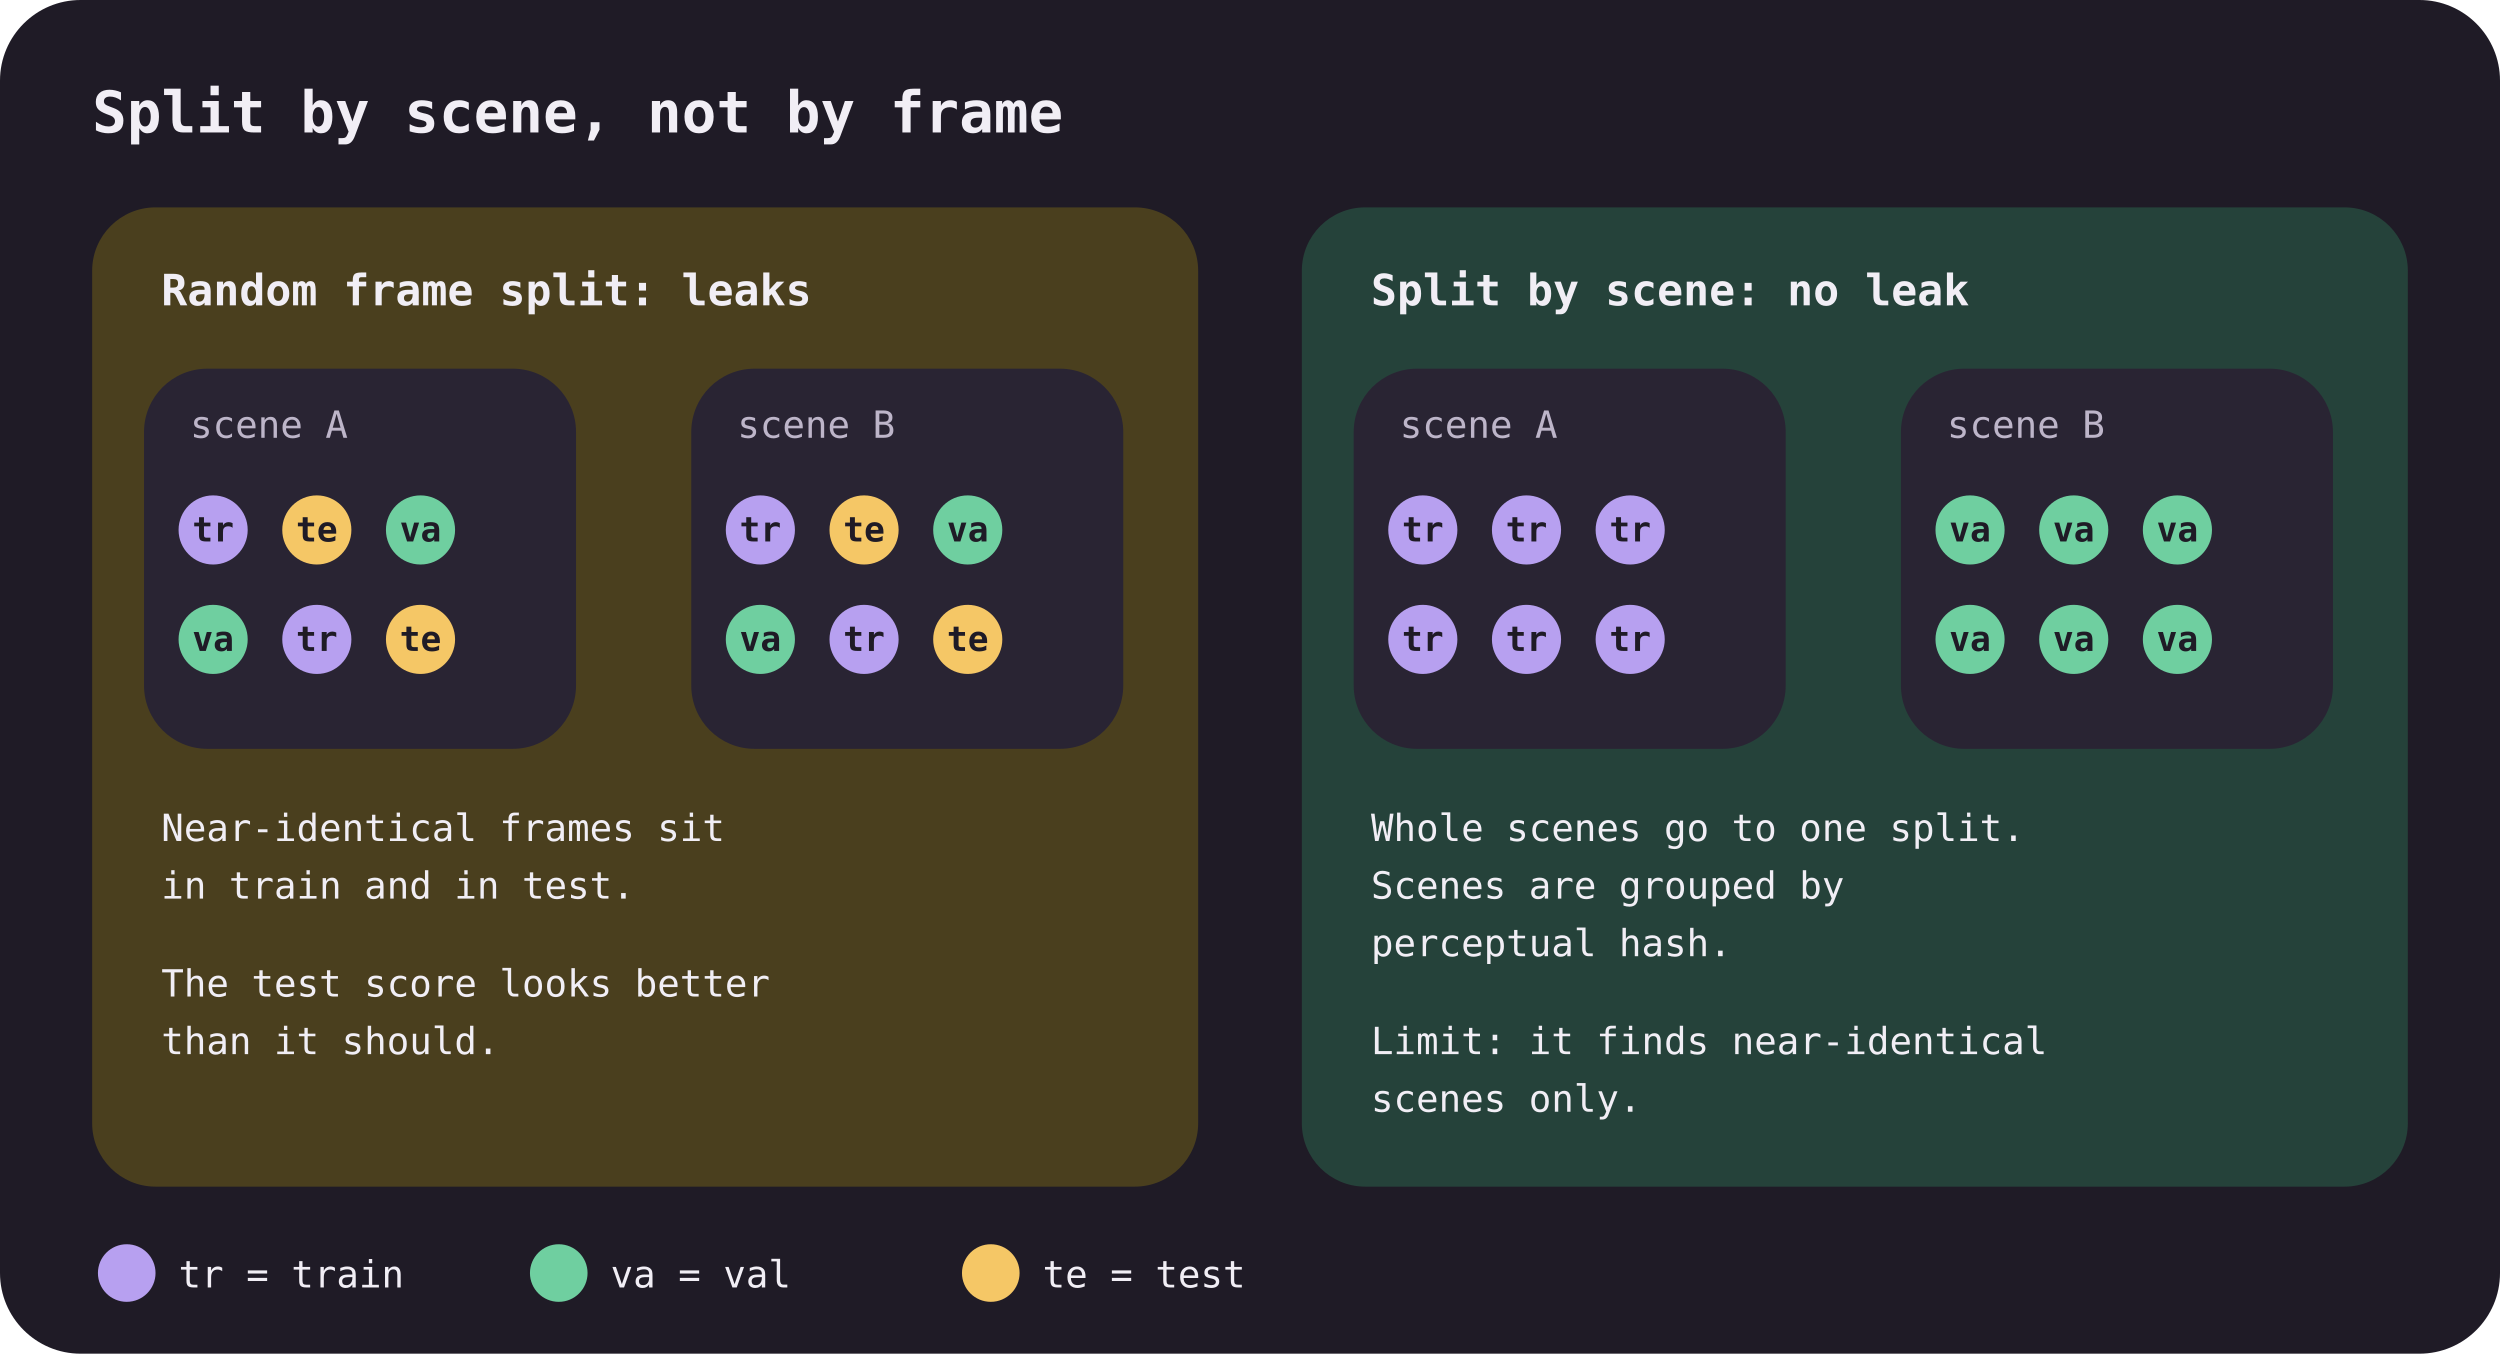
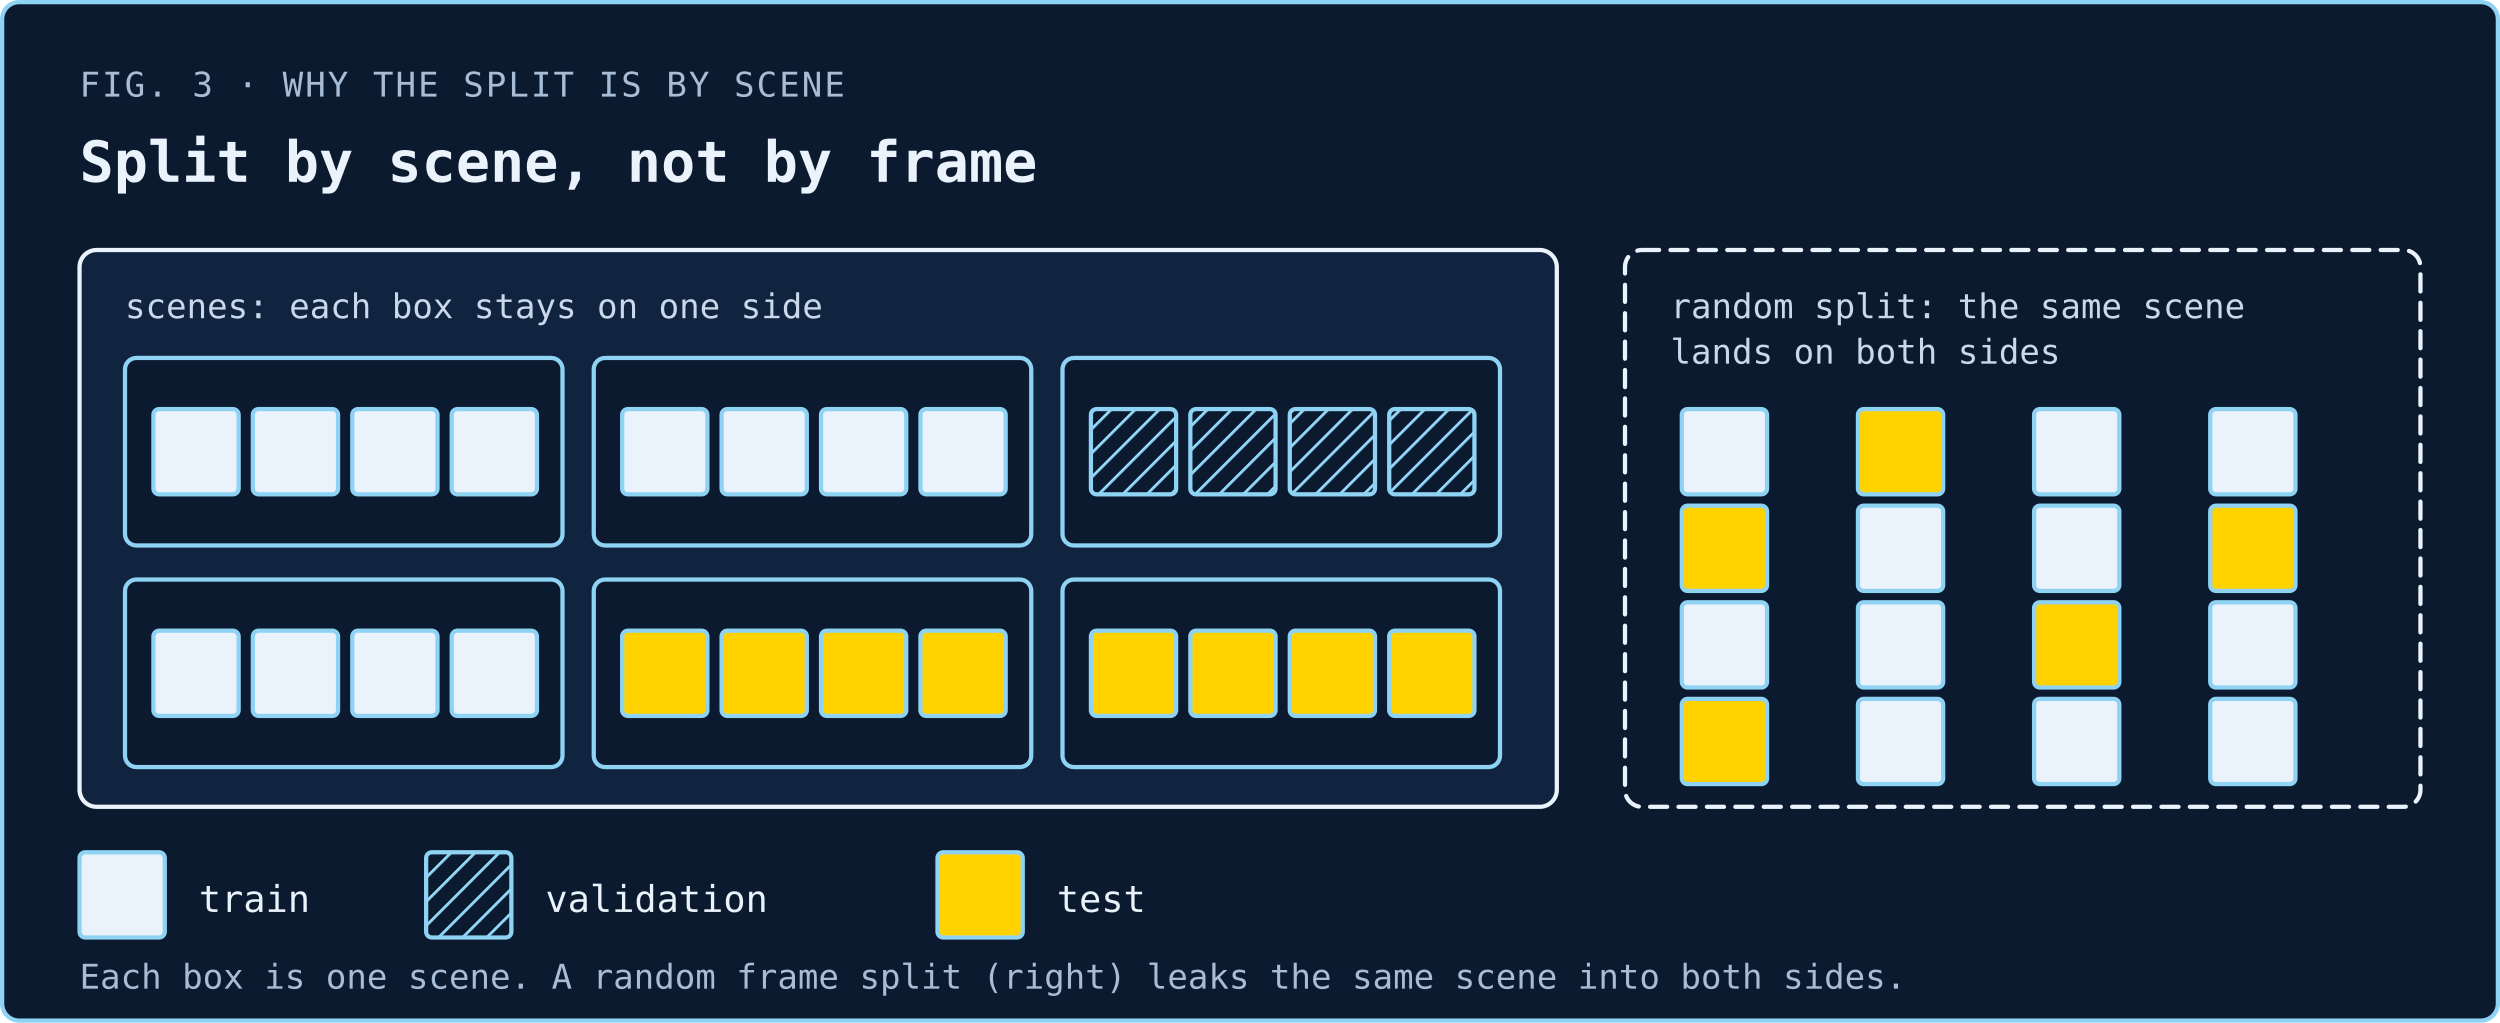
- <svg xmlns="http://www.w3.org/2000/svg" viewBox="0 0 868 470" width="868" height="470" role="img" aria-labelledby="t d" font-family="ui-monospace, &quot;SF Mono&quot;, &quot;JetBrains Mono&quot;, Menlo, Consolas, monospace">
-   <rect x="0" y="0" width="868" height="470" rx="28" fill="#1F1B26" />
-   <text x="32" y="46" font-size="20" font-weight="bold" fill="#F1EEF5" text-anchor="start">Split by scene, not by frame</text>
-   <rect x="32" y="72" width="384" height="340" rx="22" fill="#4A3F1E" />
-   <text x="56" y="106" font-size="15" font-weight="bold" fill="#F1EEF5" text-anchor="start">Random frame split: leaks</text>
-   <rect x="452" y="72" width="384" height="340" rx="22" fill="#25423A" />
-   <text x="476" y="106" font-size="15" font-weight="bold" fill="#F1EEF5" text-anchor="start">Split by scene: no leak</text>
-   <rect x="50" y="128" width="150" height="132" rx="22" fill="#292433" />
-   <text x="66" y="152" font-size="13" font-weight="normal" fill="#BDB5C9" text-anchor="start">scene A</text>
-   <circle cx="74" cy="184" r="12" fill="#B7A0F0" />
-   <text x="74" y="188" font-size="12" font-weight="bold" fill="#1F1B26" text-anchor="middle">tr</text>
-   <circle cx="110" cy="184" r="12" fill="#F5C766" />
-   <text x="110" y="188" font-size="12" font-weight="bold" fill="#1F1B26" text-anchor="middle">te</text>
-   <circle cx="146" cy="184" r="12" fill="#6FCFA0" />
-   <text x="146" y="188" font-size="12" font-weight="bold" fill="#1F1B26" text-anchor="middle">va</text>
-   <circle cx="74" cy="222" r="12" fill="#6FCFA0" />
-   <text x="74" y="226" font-size="12" font-weight="bold" fill="#1F1B26" text-anchor="middle">va</text>
-   <circle cx="110" cy="222" r="12" fill="#B7A0F0" />
-   <text x="110" y="226" font-size="12" font-weight="bold" fill="#1F1B26" text-anchor="middle">tr</text>
-   <circle cx="146" cy="222" r="12" fill="#F5C766" />
-   <text x="146" y="226" font-size="12" font-weight="bold" fill="#1F1B26" text-anchor="middle">te</text>
-   <rect x="240" y="128" width="150" height="132" rx="22" fill="#292433" />
-   <text x="256" y="152" font-size="13" font-weight="normal" fill="#BDB5C9" text-anchor="start">scene B</text>
-   <circle cx="264" cy="184" r="12" fill="#B7A0F0" />
-   <text x="264" y="188" font-size="12" font-weight="bold" fill="#1F1B26" text-anchor="middle">tr</text>
-   <circle cx="300" cy="184" r="12" fill="#F5C766" />
-   <text x="300" y="188" font-size="12" font-weight="bold" fill="#1F1B26" text-anchor="middle">te</text>
-   <circle cx="336" cy="184" r="12" fill="#6FCFA0" />
-   <text x="336" y="188" font-size="12" font-weight="bold" fill="#1F1B26" text-anchor="middle">va</text>
-   <circle cx="264" cy="222" r="12" fill="#6FCFA0" />
-   <text x="264" y="226" font-size="12" font-weight="bold" fill="#1F1B26" text-anchor="middle">va</text>
-   <circle cx="300" cy="222" r="12" fill="#B7A0F0" />
-   <text x="300" y="226" font-size="12" font-weight="bold" fill="#1F1B26" text-anchor="middle">tr</text>
-   <circle cx="336" cy="222" r="12" fill="#F5C766" />
-   <text x="336" y="226" font-size="12" font-weight="bold" fill="#1F1B26" text-anchor="middle">te</text>
-   <text x="56" y="292" font-size="13" font-weight="normal" fill="#F1EEF5" text-anchor="start">Near-identical frames sit</text>
-   <text x="56" y="312" font-size="13" font-weight="normal" fill="#F1EEF5" text-anchor="start">in train and in test.</text>
-   <text x="56" y="346" font-size="13" font-weight="normal" fill="#F1EEF5" text-anchor="start">The test score looks better</text>
-   <text x="56" y="366" font-size="13" font-weight="normal" fill="#F1EEF5" text-anchor="start">than it should.</text>
-   <rect x="470" y="128" width="150" height="132" rx="22" fill="#292433" />
-   <text x="486" y="152" font-size="13" font-weight="normal" fill="#BDB5C9" text-anchor="start">scene A</text>
-   <circle cx="494" cy="184" r="12" fill="#B7A0F0" />
-   <text x="494" y="188" font-size="12" font-weight="bold" fill="#1F1B26" text-anchor="middle">tr</text>
-   <circle cx="530" cy="184" r="12" fill="#B7A0F0" />
-   <text x="530" y="188" font-size="12" font-weight="bold" fill="#1F1B26" text-anchor="middle">tr</text>
-   <circle cx="566" cy="184" r="12" fill="#B7A0F0" />
-   <text x="566" y="188" font-size="12" font-weight="bold" fill="#1F1B26" text-anchor="middle">tr</text>
-   <circle cx="494" cy="222" r="12" fill="#B7A0F0" />
-   <text x="494" y="226" font-size="12" font-weight="bold" fill="#1F1B26" text-anchor="middle">tr</text>
-   <circle cx="530" cy="222" r="12" fill="#B7A0F0" />
-   <text x="530" y="226" font-size="12" font-weight="bold" fill="#1F1B26" text-anchor="middle">tr</text>
-   <circle cx="566" cy="222" r="12" fill="#B7A0F0" />
-   <text x="566" y="226" font-size="12" font-weight="bold" fill="#1F1B26" text-anchor="middle">tr</text>
-   <rect x="660" y="128" width="150" height="132" rx="22" fill="#292433" />
-   <text x="676" y="152" font-size="13" font-weight="normal" fill="#BDB5C9" text-anchor="start">scene B</text>
-   <circle cx="684" cy="184" r="12" fill="#6FCFA0" />
-   <text x="684" y="188" font-size="12" font-weight="bold" fill="#1F1B26" text-anchor="middle">va</text>
-   <circle cx="720" cy="184" r="12" fill="#6FCFA0" />
-   <text x="720" y="188" font-size="12" font-weight="bold" fill="#1F1B26" text-anchor="middle">va</text>
-   <circle cx="756" cy="184" r="12" fill="#6FCFA0" />
-   <text x="756" y="188" font-size="12" font-weight="bold" fill="#1F1B26" text-anchor="middle">va</text>
-   <circle cx="684" cy="222" r="12" fill="#6FCFA0" />
-   <text x="684" y="226" font-size="12" font-weight="bold" fill="#1F1B26" text-anchor="middle">va</text>
-   <circle cx="720" cy="222" r="12" fill="#6FCFA0" />
-   <text x="720" y="226" font-size="12" font-weight="bold" fill="#1F1B26" text-anchor="middle">va</text>
-   <circle cx="756" cy="222" r="12" fill="#6FCFA0" />
-   <text x="756" y="226" font-size="12" font-weight="bold" fill="#1F1B26" text-anchor="middle">va</text>
-   <text x="476" y="292" font-size="13" font-weight="normal" fill="#F1EEF5" text-anchor="start">Whole scenes go to one split.</text>
-   <text x="476" y="312" font-size="13" font-weight="normal" fill="#F1EEF5" text-anchor="start">Scenes are grouped by</text>
-   <text x="476" y="332" font-size="13" font-weight="normal" fill="#F1EEF5" text-anchor="start">perceptual hash.</text>
-   <text x="476" y="366" font-size="13" font-weight="normal" fill="#F1EEF5" text-anchor="start">Limit: it finds near-identical</text>
-   <text x="476" y="386" font-size="13" font-weight="normal" fill="#F1EEF5" text-anchor="start">scenes only.</text>
-   <circle cx="44" cy="442" r="10" fill="#B7A0F0" />
-   <text x="62" y="447" font-size="13" font-weight="normal" fill="#F1EEF5" text-anchor="start">tr = train</text>
-   <circle cx="194" cy="442" r="10" fill="#6FCFA0" />
-   <text x="212" y="447" font-size="13" font-weight="normal" fill="#F1EEF5" text-anchor="start">va = val</text>
-   <circle cx="344" cy="442" r="10" fill="#F5C766" />
-   <text x="362" y="447" font-size="13" font-weight="normal" fill="#F1EEF5" text-anchor="start">te = test</text>
+ <svg xmlns="http://www.w3.org/2000/svg" viewBox="0 0 880 360" width="880" height="360" role="img" aria-labelledby="t d" font-family="ui-monospace, &quot;SF Mono&quot;, Menlo, Consolas, monospace" fill="none" stroke="#8FD3F4" stroke-width="1.5" stroke-linecap="round" stroke-linejoin="round">
+   <rect x="0.75" y="0.75" width="878.5" height="358.5" rx="6" fill="#0B1A2E" />
+   <defs>
+     <pattern id="hatch" width="6" height="6" patternUnits="userSpaceOnUse" patternTransform="rotate(45)">
+       <path d="M0 0V6" stroke="#8FD3F4" stroke-width="2" />
+     </pattern>
+   </defs>
+   <text x="28" y="34" font-size="12" font-weight="500" fill="#A8BCD6" stroke="none" text-anchor="start" letter-spacing="0.72">FIG. 3 · WHY THE SPLIT IS BY SCENE</text>
+   <text x="28" y="64" font-size="20" font-weight="600" fill="#EAF2FB" stroke="none" text-anchor="start">Split by scene, not by frame</text>
+   <rect x="28" y="88" width="520" height="196" rx="6" fill="#10243F" stroke="#EAF2FB" />
+   <text x="44" y="112" font-size="12" font-weight="500" fill="#C9D8EA" stroke="none" text-anchor="start">scenes: each box stays on one side</text>
+   <rect x="44" y="126" width="154" height="66" rx="4" fill="#0B1A2E" />
+   <rect x="54" y="144" width="30" height="30" rx="2" fill="#EAF2FB" />
+   <rect x="89" y="144" width="30" height="30" rx="2" fill="#EAF2FB" />
+   <rect x="124" y="144" width="30" height="30" rx="2" fill="#EAF2FB" />
+   <rect x="159" y="144" width="30" height="30" rx="2" fill="#EAF2FB" />
+   <rect x="209" y="126" width="154" height="66" rx="4" fill="#0B1A2E" />
+   <rect x="219" y="144" width="30" height="30" rx="2" fill="#EAF2FB" />
+   <rect x="254" y="144" width="30" height="30" rx="2" fill="#EAF2FB" />
+   <rect x="289" y="144" width="30" height="30" rx="2" fill="#EAF2FB" />
+   <rect x="324" y="144" width="30" height="30" rx="2" fill="#EAF2FB" />
+   <rect x="374" y="126" width="154" height="66" rx="4" fill="#0B1A2E" />
+   <rect x="384" y="144" width="30" height="30" rx="2" fill="url(#hatch)" />
+   <rect x="419" y="144" width="30" height="30" rx="2" fill="url(#hatch)" />
+   <rect x="454" y="144" width="30" height="30" rx="2" fill="url(#hatch)" />
+   <rect x="489" y="144" width="30" height="30" rx="2" fill="url(#hatch)" />
+   <rect x="44" y="204" width="154" height="66" rx="4" fill="#0B1A2E" />
+   <rect x="54" y="222" width="30" height="30" rx="2" fill="#EAF2FB" />
+   <rect x="89" y="222" width="30" height="30" rx="2" fill="#EAF2FB" />
+   <rect x="124" y="222" width="30" height="30" rx="2" fill="#EAF2FB" />
+   <rect x="159" y="222" width="30" height="30" rx="2" fill="#EAF2FB" />
+   <rect x="209" y="204" width="154" height="66" rx="4" fill="#0B1A2E" />
+   <rect x="219" y="222" width="30" height="30" rx="2" fill="#FFD200" />
+   <rect x="254" y="222" width="30" height="30" rx="2" fill="#FFD200" />
+   <rect x="289" y="222" width="30" height="30" rx="2" fill="#FFD200" />
+   <rect x="324" y="222" width="30" height="30" rx="2" fill="#FFD200" />
+   <rect x="374" y="204" width="154" height="66" rx="4" fill="#0B1A2E" />
+   <rect x="384" y="222" width="30" height="30" rx="2" fill="#FFD200" />
+   <rect x="419" y="222" width="30" height="30" rx="2" fill="#FFD200" />
+   <rect x="454" y="222" width="30" height="30" rx="2" fill="#FFD200" />
+   <rect x="489" y="222" width="30" height="30" rx="2" fill="#FFD200" />
+   <rect x="572" y="88" width="280" height="196" rx="6" fill="#0B1A2E" stroke="#EAF2FB" stroke-dasharray="6 4" />
+   <text x="588" y="112" font-size="12" font-weight="500" fill="#C9D8EA" stroke="none" text-anchor="start">random split: the same scene</text>
+   <text x="588" y="128" font-size="12" font-weight="500" fill="#C9D8EA" stroke="none" text-anchor="start">lands on both sides</text>
+   <rect x="592" y="144" width="30" height="30" rx="2" fill="#EAF2FB" />
+   <rect x="654" y="144" width="30" height="30" rx="2" fill="#FFD200" />
+   <rect x="716" y="144" width="30" height="30" rx="2" fill="#EAF2FB" />
+   <rect x="778" y="144" width="30" height="30" rx="2" fill="#EAF2FB" />
+   <rect x="592" y="178" width="30" height="30" rx="2" fill="#FFD200" />
+   <rect x="654" y="178" width="30" height="30" rx="2" fill="#EAF2FB" />
+   <rect x="716" y="178" width="30" height="30" rx="2" fill="#EAF2FB" />
+   <rect x="778" y="178" width="30" height="30" rx="2" fill="#FFD200" />
+   <rect x="592" y="212" width="30" height="30" rx="2" fill="#EAF2FB" />
+   <rect x="654" y="212" width="30" height="30" rx="2" fill="#EAF2FB" />
+   <rect x="716" y="212" width="30" height="30" rx="2" fill="#FFD200" />
+   <rect x="778" y="212" width="30" height="30" rx="2" fill="#EAF2FB" />
+   <rect x="592" y="246" width="30" height="30" rx="2" fill="#FFD200" />
+   <rect x="654" y="246" width="30" height="30" rx="2" fill="#EAF2FB" />
+   <rect x="716" y="246" width="30" height="30" rx="2" fill="#EAF2FB" />
+   <rect x="778" y="246" width="30" height="30" rx="2" fill="#EAF2FB" />
+   <rect x="28" y="300" width="30" height="30" rx="2" fill="#EAF2FB" />
+   <text x="70" y="321" font-size="13" font-weight="500" fill="#EAF2FB" stroke="none" text-anchor="start">train</text>
+   <rect x="150" y="300" width="30" height="30" rx="2" fill="url(#hatch)" />
+   <text x="192" y="321" font-size="13" font-weight="500" fill="#EAF2FB" stroke="none" text-anchor="start">validation</text>
+   <rect x="330" y="300" width="30" height="30" rx="2" fill="#FFD200" />
+   <text x="372" y="321" font-size="13" font-weight="500" fill="#EAF2FB" stroke="none" text-anchor="start">test</text>
+   <text x="28" y="348" font-size="12" font-weight="500" fill="#A8BCD6" stroke="none" text-anchor="start">Each box is one scene. A random frame split (right) leaks the same scene into both sides.</text>
</svg>
